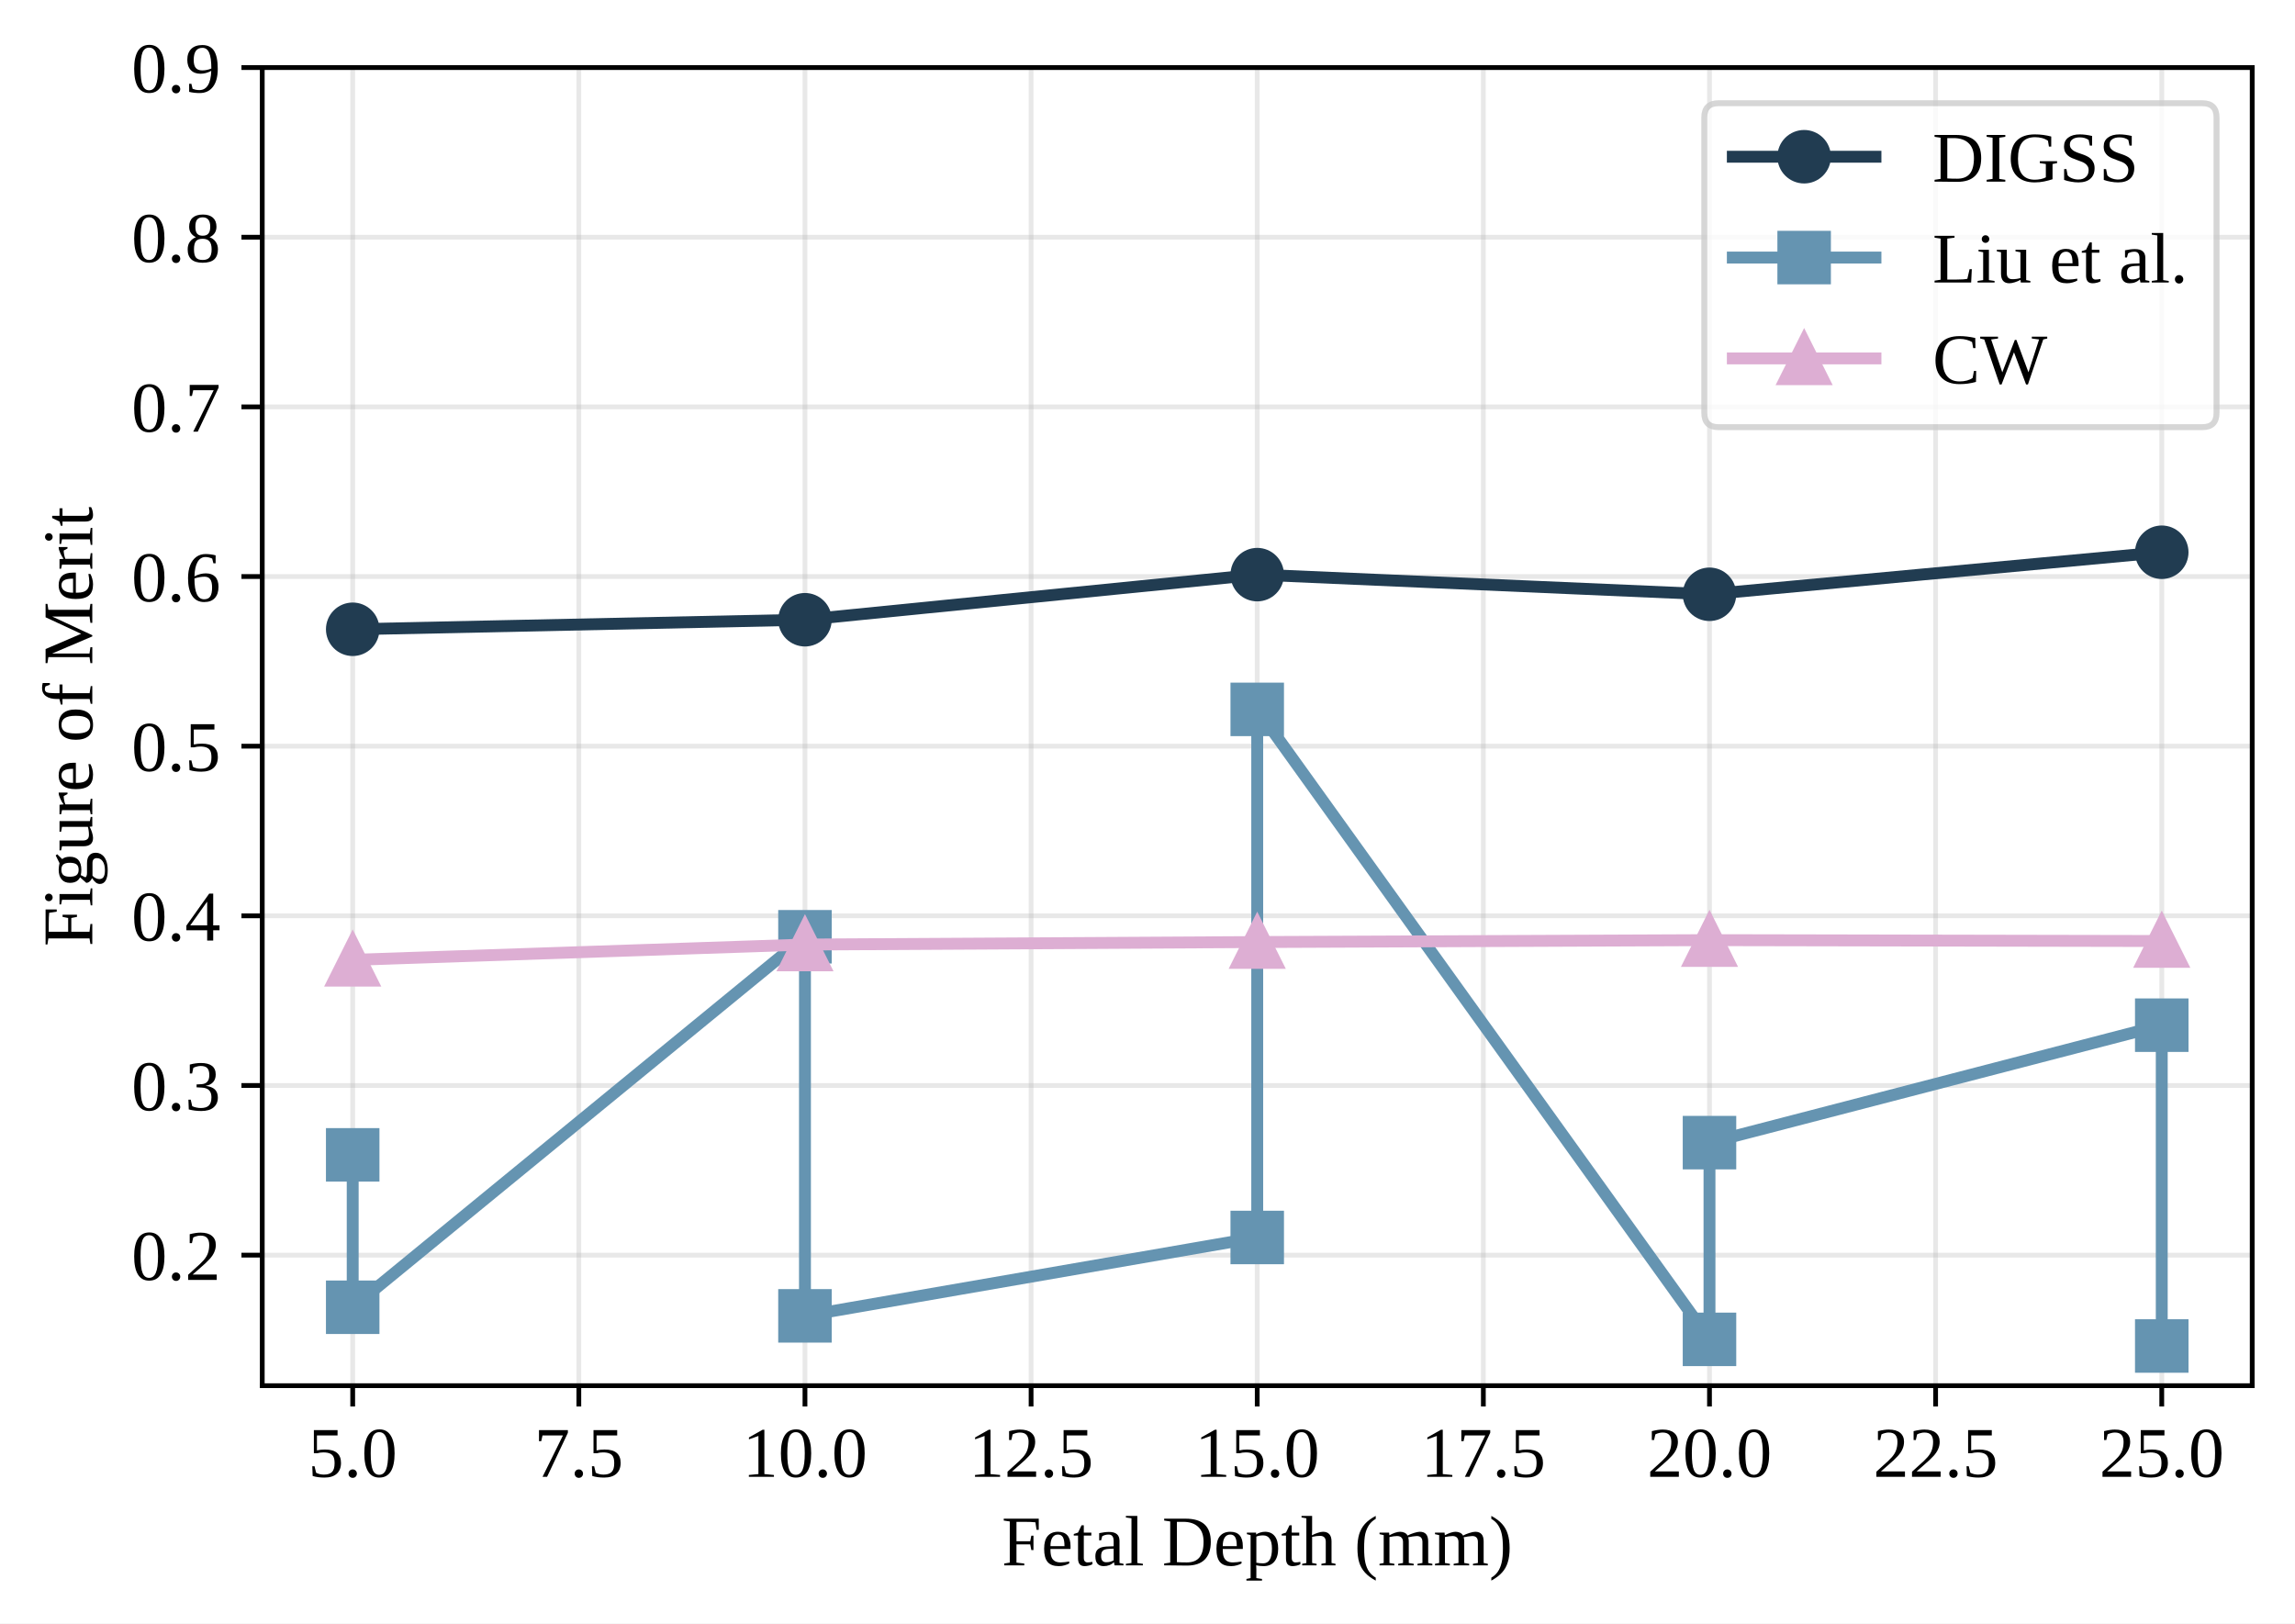
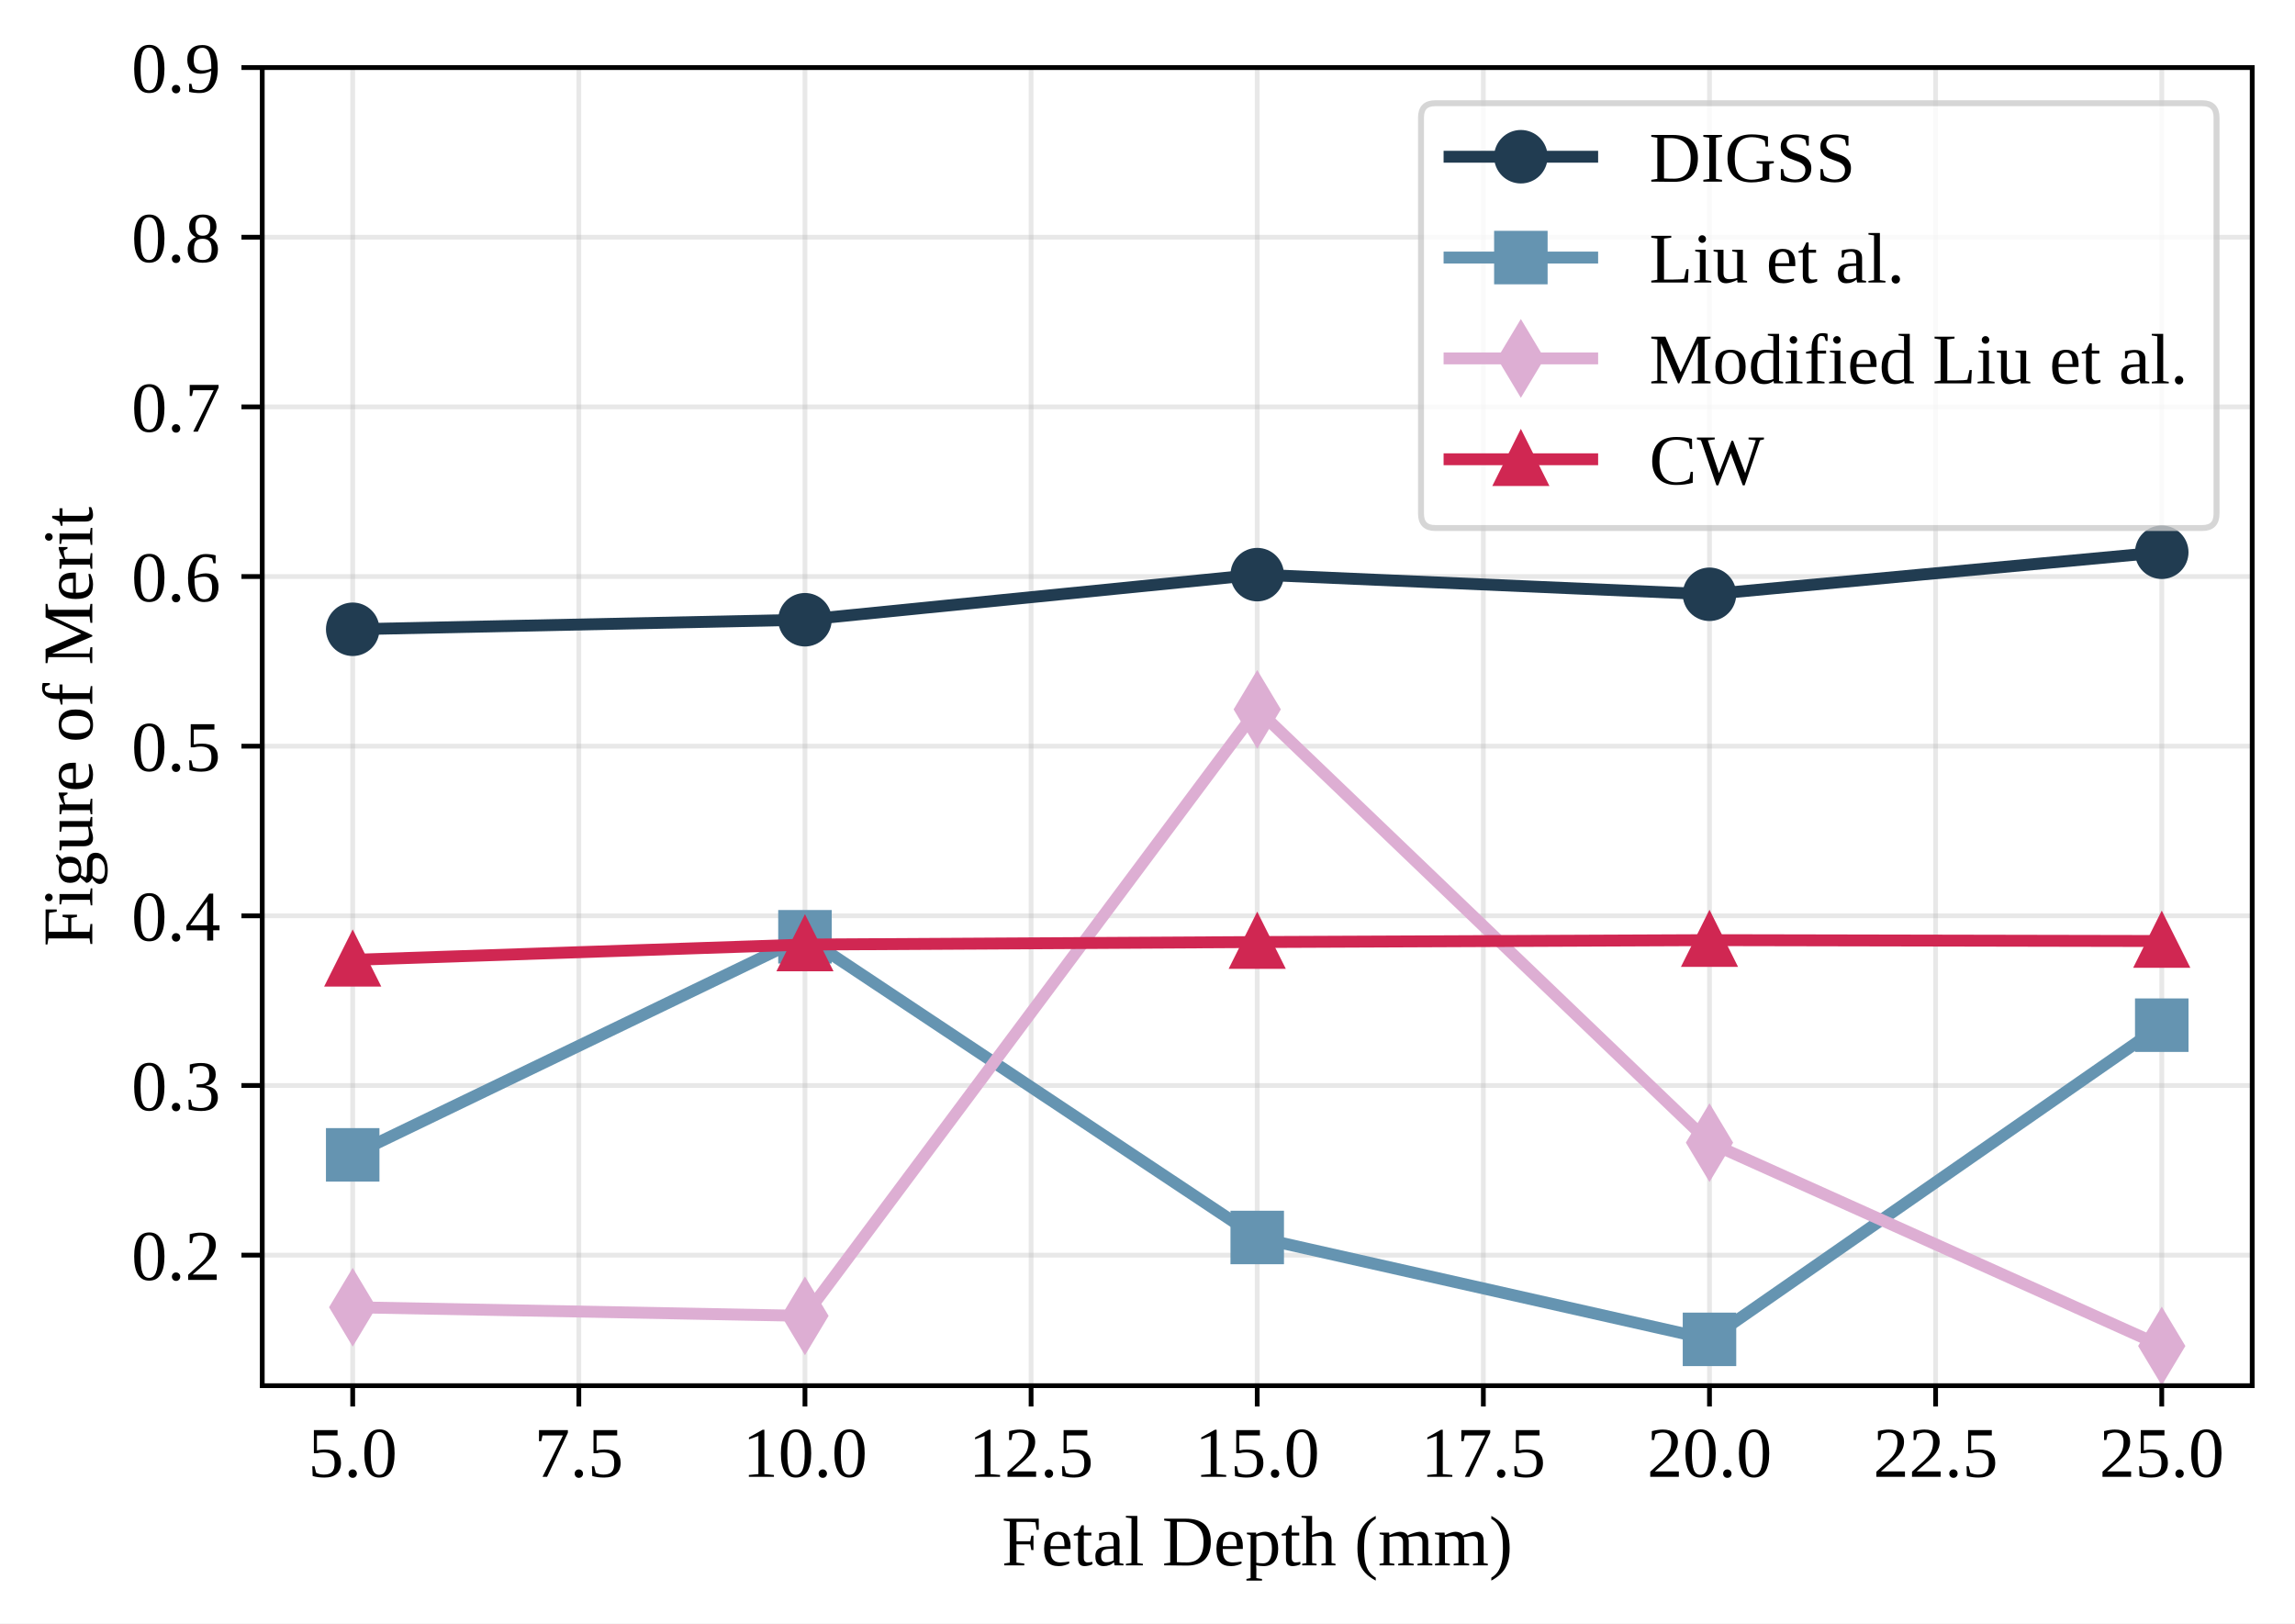
<svg xmlns="http://www.w3.org/2000/svg" xmlns:xlink="http://www.w3.org/1999/xlink" width="386.122pt" height="273.125pt" viewBox="0 0 386.122 273.125" version="1.1">
  <defs>
    <style type="text/css">*{stroke-linejoin: round; stroke-linecap: butt}</style>
  </defs>
  <g id="figure_1">
    <g id="patch_1">
      <path d="M 0 273.125  L 386.122 273.125  L 386.122 0  L 0 0  z " style="fill: #ffffff" />
    </g>
    <g id="axes_1">
      <g id="patch_2">
        <path d="M 44.122 233.126  L 378.922 233.126  L 378.922 11.366  L 44.122 11.366  z " style="fill: #ffffff" />
      </g>
      <g id="matplotlib.axis_1">
        <g id="xtick_1">
          <g id="line2d_1">
-             <path d="M 59.34 233.126  L 59.34 11.366  " clip-path="url(#pde5ec77774)" style="fill: none; stroke: #b0b0b0; stroke-opacity: 0.3; stroke-width: 0.8; stroke-linecap: square" />
+             <path d="M 59.34 233.126  L 59.34 11.366  " clip-path="url(#p1c61804d93)" style="fill: none; stroke: #b0b0b0; stroke-opacity: 0.3; stroke-width: 0.8; stroke-linecap: square" />
          </g>
          <g id="line2d_2">
            <defs>
-               <path id="mfdb73ccb0c" d="M 0 0  L 0 3.5  " style="stroke: #000000; stroke-width: 0.8" />
+               <path id="m19db5034b9" d="M 0 0  L 0 3.5  " style="stroke: #000000; stroke-width: 0.8" />
            </defs>
            <g>
-               <use xlink:href="#mfdb73ccb0c" x="59.34" y="233.126" style="stroke: #000000; stroke-width: 0.8" />
+               <use xlink:href="#m19db5034b9" x="59.34" y="233.126" style="stroke: #000000; stroke-width: 0.8" />
            </g>
          </g>
          <g id="text_1">
            <text style="font: 12px 'Times New Roman', 'Times', serif; text-anchor: middle" x="59.34" y="248.459" transform="rotate(-0 59.34006 248.4588)">5.0</text>
          </g>
        </g>
        <g id="xtick_2">
          <g id="line2d_3">
-             <path d="M 97.386 233.126  L 97.386 11.366  " clip-path="url(#pde5ec77774)" style="fill: none; stroke: #b0b0b0; stroke-opacity: 0.3; stroke-width: 0.8; stroke-linecap: square" />
+             <path d="M 97.386 233.126  L 97.386 11.366  " clip-path="url(#p1c61804d93)" style="fill: none; stroke: #b0b0b0; stroke-opacity: 0.3; stroke-width: 0.8; stroke-linecap: square" />
          </g>
          <g id="line2d_4">
            <g>
-               <use xlink:href="#mfdb73ccb0c" x="97.386" y="233.126" style="stroke: #000000; stroke-width: 0.8" />
+               <use xlink:href="#m19db5034b9" x="97.386" y="233.126" style="stroke: #000000; stroke-width: 0.8" />
            </g>
          </g>
          <g id="text_2">
            <text style="font: 12px 'Times New Roman', 'Times', serif; text-anchor: middle" x="97.386" y="248.459" transform="rotate(-0 97.38551 248.4588)">7.5</text>
          </g>
        </g>
        <g id="xtick_3">
          <g id="line2d_5">
-             <path d="M 135.431 233.126  L 135.431 11.366  " clip-path="url(#pde5ec77774)" style="fill: none; stroke: #b0b0b0; stroke-opacity: 0.3; stroke-width: 0.8; stroke-linecap: square" />
+             <path d="M 135.431 233.126  L 135.431 11.366  " clip-path="url(#p1c61804d93)" style="fill: none; stroke: #b0b0b0; stroke-opacity: 0.3; stroke-width: 0.8; stroke-linecap: square" />
          </g>
          <g id="line2d_6">
            <g>
-               <use xlink:href="#mfdb73ccb0c" x="135.431" y="233.126" style="stroke: #000000; stroke-width: 0.8" />
+               <use xlink:href="#m19db5034b9" x="135.431" y="233.126" style="stroke: #000000; stroke-width: 0.8" />
            </g>
          </g>
          <g id="text_3">
            <text style="font: 12px 'Times New Roman', 'Times', serif; text-anchor: middle" x="135.431" y="248.459" transform="rotate(-0 135.431 248.4588)">10.0</text>
          </g>
        </g>
        <g id="xtick_4">
          <g id="line2d_7">
-             <path d="M 173.476 233.126  L 173.476 11.366  " clip-path="url(#pde5ec77774)" style="fill: none; stroke: #b0b0b0; stroke-opacity: 0.3; stroke-width: 0.8; stroke-linecap: square" />
+             <path d="M 173.476 233.126  L 173.476 11.366  " clip-path="url(#p1c61804d93)" style="fill: none; stroke: #b0b0b0; stroke-opacity: 0.3; stroke-width: 0.8; stroke-linecap: square" />
          </g>
          <g id="line2d_8">
            <g>
-               <use xlink:href="#mfdb73ccb0c" x="173.476" y="233.126" style="stroke: #000000; stroke-width: 0.8" />
+               <use xlink:href="#m19db5034b9" x="173.476" y="233.126" style="stroke: #000000; stroke-width: 0.8" />
            </g>
          </g>
          <g id="text_4">
            <text style="font: 12px 'Times New Roman', 'Times', serif; text-anchor: middle" x="173.476" y="248.459" transform="rotate(-0 173.4764 248.4588)">12.5</text>
          </g>
        </g>
        <g id="xtick_5">
          <g id="line2d_9">
-             <path d="M 211.522 233.126  L 211.522 11.366  " clip-path="url(#pde5ec77774)" style="fill: none; stroke: #b0b0b0; stroke-opacity: 0.3; stroke-width: 0.8; stroke-linecap: square" />
+             <path d="M 211.522 233.126  L 211.522 11.366  " clip-path="url(#p1c61804d93)" style="fill: none; stroke: #b0b0b0; stroke-opacity: 0.3; stroke-width: 0.8; stroke-linecap: square" />
          </g>
          <g id="line2d_10">
            <g>
-               <use xlink:href="#mfdb73ccb0c" x="211.522" y="233.126" style="stroke: #000000; stroke-width: 0.8" />
+               <use xlink:href="#m19db5034b9" x="211.522" y="233.126" style="stroke: #000000; stroke-width: 0.8" />
            </g>
          </g>
          <g id="text_5">
            <text style="font: 12px 'Times New Roman', 'Times', serif; text-anchor: middle" x="211.522" y="248.459" transform="rotate(-0 211.5219 248.4588)">15.0</text>
          </g>
        </g>
        <g id="xtick_6">
          <g id="line2d_11">
-             <path d="M 249.567 233.126  L 249.567 11.366  " clip-path="url(#pde5ec77774)" style="fill: none; stroke: #b0b0b0; stroke-opacity: 0.3; stroke-width: 0.8; stroke-linecap: square" />
+             <path d="M 249.567 233.126  L 249.567 11.366  " clip-path="url(#p1c61804d93)" style="fill: none; stroke: #b0b0b0; stroke-opacity: 0.3; stroke-width: 0.8; stroke-linecap: square" />
          </g>
          <g id="line2d_12">
            <g>
-               <use xlink:href="#mfdb73ccb0c" x="249.567" y="233.126" style="stroke: #000000; stroke-width: 0.8" />
+               <use xlink:href="#m19db5034b9" x="249.567" y="233.126" style="stroke: #000000; stroke-width: 0.8" />
            </g>
          </g>
          <g id="text_6">
            <text style="font: 12px 'Times New Roman', 'Times', serif; text-anchor: middle" x="249.567" y="248.459" transform="rotate(-0 249.5673 248.4588)">17.5</text>
          </g>
        </g>
        <g id="xtick_7">
          <g id="line2d_13">
-             <path d="M 287.613 233.126  L 287.613 11.366  " clip-path="url(#pde5ec77774)" style="fill: none; stroke: #b0b0b0; stroke-opacity: 0.3; stroke-width: 0.8; stroke-linecap: square" />
+             <path d="M 287.613 233.126  L 287.613 11.366  " clip-path="url(#p1c61804d93)" style="fill: none; stroke: #b0b0b0; stroke-opacity: 0.3; stroke-width: 0.8; stroke-linecap: square" />
          </g>
          <g id="line2d_14">
            <g>
-               <use xlink:href="#mfdb73ccb0c" x="287.613" y="233.126" style="stroke: #000000; stroke-width: 0.8" />
+               <use xlink:href="#m19db5034b9" x="287.613" y="233.126" style="stroke: #000000; stroke-width: 0.8" />
            </g>
          </g>
          <g id="text_7">
            <text style="font: 12px 'Times New Roman', 'Times', serif; text-anchor: middle" x="287.613" y="248.459" transform="rotate(-0 287.6128 248.4588)">20.0</text>
          </g>
        </g>
        <g id="xtick_8">
          <g id="line2d_15">
-             <path d="M 325.658 233.126  L 325.658 11.366  " clip-path="url(#pde5ec77774)" style="fill: none; stroke: #b0b0b0; stroke-opacity: 0.3; stroke-width: 0.8; stroke-linecap: square" />
+             <path d="M 325.658 233.126  L 325.658 11.366  " clip-path="url(#p1c61804d93)" style="fill: none; stroke: #b0b0b0; stroke-opacity: 0.3; stroke-width: 0.8; stroke-linecap: square" />
          </g>
          <g id="line2d_16">
            <g>
-               <use xlink:href="#mfdb73ccb0c" x="325.658" y="233.126" style="stroke: #000000; stroke-width: 0.8" />
+               <use xlink:href="#m19db5034b9" x="325.658" y="233.126" style="stroke: #000000; stroke-width: 0.8" />
            </g>
          </g>
          <g id="text_8">
            <text style="font: 12px 'Times New Roman', 'Times', serif; text-anchor: middle" x="325.658" y="248.459" transform="rotate(-0 325.6582 248.4588)">22.5</text>
          </g>
        </g>
        <g id="xtick_9">
          <g id="line2d_17">
-             <path d="M 363.704 233.126  L 363.704 11.366  " clip-path="url(#pde5ec77774)" style="fill: none; stroke: #b0b0b0; stroke-opacity: 0.3; stroke-width: 0.8; stroke-linecap: square" />
+             <path d="M 363.704 233.126  L 363.704 11.366  " clip-path="url(#p1c61804d93)" style="fill: none; stroke: #b0b0b0; stroke-opacity: 0.3; stroke-width: 0.8; stroke-linecap: square" />
          </g>
          <g id="line2d_18">
            <g>
-               <use xlink:href="#mfdb73ccb0c" x="363.704" y="233.126" style="stroke: #000000; stroke-width: 0.8" />
+               <use xlink:href="#m19db5034b9" x="363.704" y="233.126" style="stroke: #000000; stroke-width: 0.8" />
            </g>
          </g>
          <g id="text_9">
            <text style="font: 12px 'Times New Roman', 'Times', serif; text-anchor: middle" x="363.704" y="248.459" transform="rotate(-0 363.7037 248.4588)">25.0</text>
          </g>
        </g>
        <g id="text_10">
          <text style="font: 12px 'Times New Roman', 'Times', serif; text-anchor: middle" x="211.522" y="263.358" transform="rotate(-0 211.5219 263.3581)">Fetal Depth (mm)</text>
        </g>
      </g>
      <g id="matplotlib.axis_2">
        <g id="ytick_1">
          <g id="line2d_19">
-             <path d="M 44.122 211.165  L 378.922 211.165  " clip-path="url(#pde5ec77774)" style="fill: none; stroke: #b0b0b0; stroke-opacity: 0.3; stroke-width: 0.8; stroke-linecap: square" />
+             <path d="M 44.122 211.165  L 378.922 211.165  " clip-path="url(#p1c61804d93)" style="fill: none; stroke: #b0b0b0; stroke-opacity: 0.3; stroke-width: 0.8; stroke-linecap: square" />
          </g>
          <g id="line2d_20">
            <defs>
-               <path id="m266ffdb6f4" d="M 0 0  L -3.5 0  " style="stroke: #000000; stroke-width: 0.8" />
+               <path id="mf9918cbcaa" d="M 0 0  L -3.5 0  " style="stroke: #000000; stroke-width: 0.8" />
            </defs>
            <g>
-               <use xlink:href="#m266ffdb6f4" x="44.122" y="211.165" style="stroke: #000000; stroke-width: 0.8" />
+               <use xlink:href="#mf9918cbcaa" x="44.122" y="211.165" style="stroke: #000000; stroke-width: 0.8" />
            </g>
          </g>
          <g id="text_11">
            <text style="font: 12px 'Times New Roman', 'Times', serif; text-anchor: end" x="37.122" y="215.331" transform="rotate(-0 37.12188 215.3314)">0.2</text>
          </g>
        </g>
        <g id="ytick_2">
          <g id="line2d_21">
-             <path d="M 44.122 182.622  L 378.922 182.622  " clip-path="url(#pde5ec77774)" style="fill: none; stroke: #b0b0b0; stroke-opacity: 0.3; stroke-width: 0.8; stroke-linecap: square" />
+             <path d="M 44.122 182.622  L 378.922 182.622  " clip-path="url(#p1c61804d93)" style="fill: none; stroke: #b0b0b0; stroke-opacity: 0.3; stroke-width: 0.8; stroke-linecap: square" />
          </g>
          <g id="line2d_22">
            <g>
-               <use xlink:href="#m266ffdb6f4" x="44.122" y="182.622" style="stroke: #000000; stroke-width: 0.8" />
+               <use xlink:href="#mf9918cbcaa" x="44.122" y="182.622" style="stroke: #000000; stroke-width: 0.8" />
            </g>
          </g>
          <g id="text_12">
            <text style="font: 12px 'Times New Roman', 'Times', serif; text-anchor: end" x="37.122" y="186.789" transform="rotate(-0 37.12188 186.7887)">0.3</text>
          </g>
        </g>
        <g id="ytick_3">
          <g id="line2d_23">
-             <path d="M 44.122 154.08  L 378.922 154.08  " clip-path="url(#pde5ec77774)" style="fill: none; stroke: #b0b0b0; stroke-opacity: 0.3; stroke-width: 0.8; stroke-linecap: square" />
+             <path d="M 44.122 154.08  L 378.922 154.08  " clip-path="url(#p1c61804d93)" style="fill: none; stroke: #b0b0b0; stroke-opacity: 0.3; stroke-width: 0.8; stroke-linecap: square" />
          </g>
          <g id="line2d_24">
            <g>
-               <use xlink:href="#m266ffdb6f4" x="44.122" y="154.08" style="stroke: #000000; stroke-width: 0.8" />
+               <use xlink:href="#mf9918cbcaa" x="44.122" y="154.08" style="stroke: #000000; stroke-width: 0.8" />
            </g>
          </g>
          <g id="text_13">
            <text style="font: 12px 'Times New Roman', 'Times', serif; text-anchor: end" x="37.122" y="158.246" transform="rotate(-0 37.12188 158.246)">0.4</text>
          </g>
        </g>
        <g id="ytick_4">
          <g id="line2d_25">
-             <path d="M 44.122 125.537  L 378.922 125.537  " clip-path="url(#pde5ec77774)" style="fill: none; stroke: #b0b0b0; stroke-opacity: 0.3; stroke-width: 0.8; stroke-linecap: square" />
+             <path d="M 44.122 125.537  L 378.922 125.537  " clip-path="url(#p1c61804d93)" style="fill: none; stroke: #b0b0b0; stroke-opacity: 0.3; stroke-width: 0.8; stroke-linecap: square" />
          </g>
          <g id="line2d_26">
            <g>
-               <use xlink:href="#m266ffdb6f4" x="44.122" y="125.537" style="stroke: #000000; stroke-width: 0.8" />
+               <use xlink:href="#mf9918cbcaa" x="44.122" y="125.537" style="stroke: #000000; stroke-width: 0.8" />
            </g>
          </g>
          <g id="text_14">
            <text style="font: 12px 'Times New Roman', 'Times', serif; text-anchor: end" x="37.122" y="129.703" transform="rotate(-0 37.12188 129.7033)">0.5</text>
          </g>
        </g>
        <g id="ytick_5">
          <g id="line2d_27">
-             <path d="M 44.122 96.994  L 378.922 96.994  " clip-path="url(#pde5ec77774)" style="fill: none; stroke: #b0b0b0; stroke-opacity: 0.3; stroke-width: 0.8; stroke-linecap: square" />
+             <path d="M 44.122 96.994  L 378.922 96.994  " clip-path="url(#p1c61804d93)" style="fill: none; stroke: #b0b0b0; stroke-opacity: 0.3; stroke-width: 0.8; stroke-linecap: square" />
          </g>
          <g id="line2d_28">
            <g>
-               <use xlink:href="#m266ffdb6f4" x="44.122" y="96.994" style="stroke: #000000; stroke-width: 0.8" />
+               <use xlink:href="#mf9918cbcaa" x="44.122" y="96.994" style="stroke: #000000; stroke-width: 0.8" />
            </g>
          </g>
          <g id="text_15">
            <text style="font: 12px 'Times New Roman', 'Times', serif; text-anchor: end" x="37.122" y="101.161" transform="rotate(-0 37.12188 101.1606)">0.6</text>
          </g>
        </g>
        <g id="ytick_6">
          <g id="line2d_29">
-             <path d="M 44.122 68.452  L 378.922 68.452  " clip-path="url(#pde5ec77774)" style="fill: none; stroke: #b0b0b0; stroke-opacity: 0.3; stroke-width: 0.8; stroke-linecap: square" />
+             <path d="M 44.122 68.452  L 378.922 68.452  " clip-path="url(#p1c61804d93)" style="fill: none; stroke: #b0b0b0; stroke-opacity: 0.3; stroke-width: 0.8; stroke-linecap: square" />
          </g>
          <g id="line2d_30">
            <g>
-               <use xlink:href="#m266ffdb6f4" x="44.122" y="68.452" style="stroke: #000000; stroke-width: 0.8" />
+               <use xlink:href="#mf9918cbcaa" x="44.122" y="68.452" style="stroke: #000000; stroke-width: 0.8" />
            </g>
          </g>
          <g id="text_16">
            <text style="font: 12px 'Times New Roman', 'Times', serif; text-anchor: end" x="37.122" y="72.618" transform="rotate(-0 37.12188 72.61791)">0.7</text>
          </g>
        </g>
        <g id="ytick_7">
          <g id="line2d_31">
-             <path d="M 44.122 39.909  L 378.922 39.909  " clip-path="url(#pde5ec77774)" style="fill: none; stroke: #b0b0b0; stroke-opacity: 0.3; stroke-width: 0.8; stroke-linecap: square" />
+             <path d="M 44.122 39.909  L 378.922 39.909  " clip-path="url(#p1c61804d93)" style="fill: none; stroke: #b0b0b0; stroke-opacity: 0.3; stroke-width: 0.8; stroke-linecap: square" />
          </g>
          <g id="line2d_32">
            <g>
-               <use xlink:href="#m266ffdb6f4" x="44.122" y="39.909" style="stroke: #000000; stroke-width: 0.8" />
+               <use xlink:href="#mf9918cbcaa" x="44.122" y="39.909" style="stroke: #000000; stroke-width: 0.8" />
            </g>
          </g>
          <g id="text_17">
            <text style="font: 12px 'Times New Roman', 'Times', serif; text-anchor: end" x="37.122" y="44.075" transform="rotate(-0 37.12188 44.07521)">0.8</text>
          </g>
        </g>
        <g id="ytick_8">
          <g id="line2d_33">
-             <path d="M 44.122 11.366  L 378.922 11.366  " clip-path="url(#pde5ec77774)" style="fill: none; stroke: #b0b0b0; stroke-opacity: 0.3; stroke-width: 0.8; stroke-linecap: square" />
+             <path d="M 44.122 11.366  L 378.922 11.366  " clip-path="url(#p1c61804d93)" style="fill: none; stroke: #b0b0b0; stroke-opacity: 0.3; stroke-width: 0.8; stroke-linecap: square" />
          </g>
          <g id="line2d_34">
            <g>
-               <use xlink:href="#m266ffdb6f4" x="44.122" y="11.366" style="stroke: #000000; stroke-width: 0.8" />
+               <use xlink:href="#mf9918cbcaa" x="44.122" y="11.366" style="stroke: #000000; stroke-width: 0.8" />
            </g>
          </g>
          <g id="text_18">
            <text style="font: 12px 'Times New Roman', 'Times', serif; text-anchor: end" x="37.122" y="15.533" transform="rotate(-0 37.12188 15.5325)">0.9</text>
          </g>
        </g>
        <g id="text_19">
          <text style="font: 12px 'Times New Roman', 'Times', serif; text-anchor: middle" x="15.533" y="122.246" transform="rotate(-90 15.5325 122.2463)">Figure of Merit</text>
        </g>
      </g>
      <g id="line2d_35">
-         <path d="M 59.34 105.87  L 135.431 104.264  L 211.522 96.676  L 287.613 99.982  L 363.704 92.909  " clip-path="url(#pde5ec77774)" style="fill: none; stroke: #213c51; stroke-width: 2; stroke-linecap: square" />
+         <path d="M 59.34 105.87  L 135.431 104.264  L 211.522 96.676  L 287.613 99.982  L 363.704 92.909  " clip-path="url(#p1c61804d93)" style="fill: none; stroke: #213c51; stroke-width: 2; stroke-linecap: square" />
        <defs>
-           <path id="mf6396aa6d9" d="M 0 4  C 1.061 4 2.078 3.579 2.828 2.828  C 3.579 2.078 4 1.061 4 0  C 4 -1.061 3.579 -2.078 2.828 -2.828  C 2.078 -3.579 1.061 -4 0 -4  C -1.061 -4 -2.078 -3.579 -2.828 -2.828  C -3.579 -2.078 -4 -1.061 -4 0  C -4 1.061 -3.579 2.078 -2.828 2.828  C -2.078 3.579 -1.061 4 0 4  z " style="stroke: #213c51" />
+           <path id="md6d02b0b9a" d="M 0 4  C 1.061 4 2.078 3.579 2.828 2.828  C 3.579 2.078 4 1.061 4 0  C 4 -1.061 3.579 -2.078 2.828 -2.828  C 2.078 -3.579 1.061 -4 0 -4  C -1.061 -4 -2.078 -3.579 -2.828 -2.828  C -3.579 -2.078 -4 -1.061 -4 0  C -4 1.061 -3.579 2.078 -2.828 2.828  C -2.078 3.579 -1.061 4 0 4  z " style="stroke: #213c51" />
        </defs>
-         <g clip-path="url(#pde5ec77774)">
-           <use xlink:href="#mf6396aa6d9" x="59.34" y="105.87" style="fill: #213c51; stroke: #213c51" />
-           <use xlink:href="#mf6396aa6d9" x="135.431" y="104.264" style="fill: #213c51; stroke: #213c51" />
-           <use xlink:href="#mf6396aa6d9" x="211.522" y="96.676" style="fill: #213c51; stroke: #213c51" />
-           <use xlink:href="#mf6396aa6d9" x="287.613" y="99.982" style="fill: #213c51; stroke: #213c51" />
-           <use xlink:href="#mf6396aa6d9" x="363.704" y="92.909" style="fill: #213c51; stroke: #213c51" />
+         <g clip-path="url(#p1c61804d93)">
+           <use xlink:href="#md6d02b0b9a" x="59.34" y="105.87" style="fill: #213c51; stroke: #213c51" />
+           <use xlink:href="#md6d02b0b9a" x="135.431" y="104.264" style="fill: #213c51; stroke: #213c51" />
+           <use xlink:href="#md6d02b0b9a" x="211.522" y="96.676" style="fill: #213c51; stroke: #213c51" />
+           <use xlink:href="#md6d02b0b9a" x="287.613" y="99.982" style="fill: #213c51; stroke: #213c51" />
+           <use xlink:href="#md6d02b0b9a" x="363.704" y="92.909" style="fill: #213c51; stroke: #213c51" />
        </g>
      </g>
      <g id="line2d_36">
-         <path d="M 59.34 194.292  L 59.34 219.93  L 135.431 157.601  L 135.431 221.378  L 211.522 208.192  L 211.522 119.346  L 287.613 225.333  L 287.613 192.236  L 363.704 172.475  L 363.704 226.449  " clip-path="url(#pde5ec77774)" style="fill: none; stroke: #6594b1; stroke-width: 2; stroke-linecap: square" />
+         <path d="M 59.34 194.292  L 135.431 157.601  L 211.522 208.192  L 287.613 225.333  L 363.704 172.475  " clip-path="url(#p1c61804d93)" style="fill: none; stroke: #6594b1; stroke-width: 2; stroke-linecap: square" />
        <defs>
-           <path id="ma4a8af7bca" d="M -4 4  L 4 4  L 4 -4  L -4 -4  z " style="stroke: #6594b1; stroke-linejoin: miter" />
+           <path id="m498298617b" d="M -4 4  L 4 4  L 4 -4  L -4 -4  z " style="stroke: #6594b1; stroke-linejoin: miter" />
        </defs>
-         <g clip-path="url(#pde5ec77774)">
-           <use xlink:href="#ma4a8af7bca" x="59.34" y="194.292" style="fill: #6594b1; stroke: #6594b1; stroke-linejoin: miter" />
-           <use xlink:href="#ma4a8af7bca" x="59.34" y="219.93" style="fill: #6594b1; stroke: #6594b1; stroke-linejoin: miter" />
-           <use xlink:href="#ma4a8af7bca" x="135.431" y="157.601" style="fill: #6594b1; stroke: #6594b1; stroke-linejoin: miter" />
-           <use xlink:href="#ma4a8af7bca" x="135.431" y="221.378" style="fill: #6594b1; stroke: #6594b1; stroke-linejoin: miter" />
-           <use xlink:href="#ma4a8af7bca" x="211.522" y="208.192" style="fill: #6594b1; stroke: #6594b1; stroke-linejoin: miter" />
-           <use xlink:href="#ma4a8af7bca" x="211.522" y="119.346" style="fill: #6594b1; stroke: #6594b1; stroke-linejoin: miter" />
-           <use xlink:href="#ma4a8af7bca" x="287.613" y="225.333" style="fill: #6594b1; stroke: #6594b1; stroke-linejoin: miter" />
-           <use xlink:href="#ma4a8af7bca" x="287.613" y="192.236" style="fill: #6594b1; stroke: #6594b1; stroke-linejoin: miter" />
-           <use xlink:href="#ma4a8af7bca" x="363.704" y="172.475" style="fill: #6594b1; stroke: #6594b1; stroke-linejoin: miter" />
-           <use xlink:href="#ma4a8af7bca" x="363.704" y="226.449" style="fill: #6594b1; stroke: #6594b1; stroke-linejoin: miter" />
+         <g clip-path="url(#p1c61804d93)">
+           <use xlink:href="#m498298617b" x="59.34" y="194.292" style="fill: #6594b1; stroke: #6594b1; stroke-linejoin: miter" />
+           <use xlink:href="#m498298617b" x="135.431" y="157.601" style="fill: #6594b1; stroke: #6594b1; stroke-linejoin: miter" />
+           <use xlink:href="#m498298617b" x="211.522" y="208.192" style="fill: #6594b1; stroke: #6594b1; stroke-linejoin: miter" />
+           <use xlink:href="#m498298617b" x="287.613" y="225.333" style="fill: #6594b1; stroke: #6594b1; stroke-linejoin: miter" />
+           <use xlink:href="#m498298617b" x="363.704" y="172.475" style="fill: #6594b1; stroke: #6594b1; stroke-linejoin: miter" />
        </g>
      </g>
      <g id="line2d_37">
-         <path d="M 59.34 161.481  L 135.431 158.911  L 211.522 158.49  L 287.613 158.169  L 363.704 158.316  " clip-path="url(#pde5ec77774)" style="fill: none; stroke: #ddaed3; stroke-width: 2; stroke-linecap: square" />
+         <path d="M 59.34 219.93  L 135.431 221.378  L 211.522 119.346  L 287.613 192.236  L 363.704 226.449  " clip-path="url(#p1c61804d93)" style="fill: none; stroke: #ddaed3; stroke-width: 2; stroke-linecap: square" />
        <defs>
-           <path id="mfe663d07f4" d="M 0 -4  L -4 4  L 4 4  z " style="stroke: #ddaed3; stroke-linejoin: miter" />
+           <path id="m00a3f04462" d="M -0 5.657  L 3.394 0  L 0 -5.657  L -3.394 -0  z " style="stroke: #ddaed3; stroke-linejoin: miter" />
        </defs>
-         <g clip-path="url(#pde5ec77774)">
-           <use xlink:href="#mfe663d07f4" x="59.34" y="161.481" style="fill: #ddaed3; stroke: #ddaed3; stroke-linejoin: miter" />
-           <use xlink:href="#mfe663d07f4" x="135.431" y="158.911" style="fill: #ddaed3; stroke: #ddaed3; stroke-linejoin: miter" />
-           <use xlink:href="#mfe663d07f4" x="211.522" y="158.49" style="fill: #ddaed3; stroke: #ddaed3; stroke-linejoin: miter" />
-           <use xlink:href="#mfe663d07f4" x="287.613" y="158.169" style="fill: #ddaed3; stroke: #ddaed3; stroke-linejoin: miter" />
-           <use xlink:href="#mfe663d07f4" x="363.704" y="158.316" style="fill: #ddaed3; stroke: #ddaed3; stroke-linejoin: miter" />
+         <g clip-path="url(#p1c61804d93)">
+           <use xlink:href="#m00a3f04462" x="59.34" y="219.93" style="fill: #ddaed3; stroke: #ddaed3; stroke-linejoin: miter" />
+           <use xlink:href="#m00a3f04462" x="135.431" y="221.378" style="fill: #ddaed3; stroke: #ddaed3; stroke-linejoin: miter" />
+           <use xlink:href="#m00a3f04462" x="211.522" y="119.346" style="fill: #ddaed3; stroke: #ddaed3; stroke-linejoin: miter" />
+           <use xlink:href="#m00a3f04462" x="287.613" y="192.236" style="fill: #ddaed3; stroke: #ddaed3; stroke-linejoin: miter" />
+           <use xlink:href="#m00a3f04462" x="363.704" y="226.449" style="fill: #ddaed3; stroke: #ddaed3; stroke-linejoin: miter" />
+         </g>
+       </g>
+       <g id="line2d_38">
+         <path d="M 59.34 161.481  L 135.431 158.911  L 211.522 158.49  L 287.613 158.169  L 363.704 158.316  " clip-path="url(#p1c61804d93)" style="fill: none; stroke: #d02752; stroke-width: 2; stroke-linecap: square" />
+         <defs>
+           <path id="m8d5e8467da" d="M 0 -4  L -4 4  L 4 4  z " style="stroke: #d02752; stroke-linejoin: miter" />
+         </defs>
+         <g clip-path="url(#p1c61804d93)">
+           <use xlink:href="#m8d5e8467da" x="59.34" y="161.481" style="fill: #d02752; stroke: #d02752; stroke-linejoin: miter" />
+           <use xlink:href="#m8d5e8467da" x="135.431" y="158.911" style="fill: #d02752; stroke: #d02752; stroke-linejoin: miter" />
+           <use xlink:href="#m8d5e8467da" x="211.522" y="158.49" style="fill: #d02752; stroke: #d02752; stroke-linejoin: miter" />
+           <use xlink:href="#m8d5e8467da" x="287.613" y="158.169" style="fill: #d02752; stroke: #d02752; stroke-linejoin: miter" />
+           <use xlink:href="#m8d5e8467da" x="363.704" y="158.316" style="fill: #d02752; stroke: #d02752; stroke-linejoin: miter" />
        </g>
      </g>
      <g id="patch_3">
        <path d="M 44.122 233.126  L 44.122 11.366  " style="fill: none; stroke: #000000; stroke-width: 0.8; stroke-linejoin: miter; stroke-linecap: square" />
      </g>
      <g id="patch_4">
        <path d="M 378.922 233.126  L 378.922 11.366  " style="fill: none; stroke: #000000; stroke-width: 0.8; stroke-linejoin: miter; stroke-linecap: square" />
      </g>
      <g id="patch_5">
        <path d="M 44.122 233.126  L 378.922 233.126  " style="fill: none; stroke: #000000; stroke-width: 0.8; stroke-linejoin: miter; stroke-linecap: square" />
      </g>
      <g id="patch_6">
        <path d="M 44.122 11.366  L 378.922 11.366  " style="fill: none; stroke: #000000; stroke-width: 0.8; stroke-linejoin: miter; stroke-linecap: square" />
      </g>
      <g id="legend_1">
        <g id="patch_7">
-           <path d="M 289.137 71.867  L 370.522 71.867  Q 372.922 71.867 372.922 69.467  L 372.922 19.766  Q 372.922 17.366 370.522 17.366  L 289.137 17.366  Q 286.738 17.366 286.738 19.766  L 286.738 69.467  Q 286.738 71.867 289.137 71.867  z " style="fill: #ffffff; opacity: 0.8; stroke: #cccccc; stroke-linejoin: miter" />
-         </g>
-         <g id="line2d_38">
-           <path d="M 291.538 26.366  L 303.538 26.366  L 315.538 26.366  " style="fill: none; stroke: #213c51; stroke-width: 2; stroke-linecap: square" />
+           <path d="M 241.477 88.834  L 370.522 88.834  Q 372.922 88.834 372.922 86.434  L 372.922 19.766  Q 372.922 17.366 370.522 17.366  L 241.477 17.366  Q 239.077 17.366 239.077 19.766  L 239.077 86.434  Q 239.077 88.834 241.477 88.834  z " style="fill: #ffffff; opacity: 0.8; stroke: #cccccc; stroke-linejoin: miter" />
+         </g>
+         <g id="line2d_39">
+           <path d="M 243.877 26.366  L 255.877 26.366  L 267.877 26.366  " style="fill: none; stroke: #213c51; stroke-width: 2; stroke-linecap: square" />
          <g>
-             <use xlink:href="#mf6396aa6d9" x="303.538" y="26.366" style="fill: #213c51; stroke: #213c51" />
+             <use xlink:href="#md6d02b0b9a" x="255.877" y="26.366" style="fill: #213c51; stroke: #213c51" />
          </g>
        </g>
        <g id="text_20">
-           <text style="font: 12px 'Times New Roman', 'Times', serif; text-anchor: start" x="325.137" y="30.566" transform="rotate(-0 325.1375 30.56625)">DIGSS</text>
-         </g>
-         <g id="line2d_39">
-           <path d="M 291.538 43.333  L 303.538 43.333  L 315.538 43.333  " style="fill: none; stroke: #6594b1; stroke-width: 2; stroke-linecap: square" />
+           <text style="font: 12px 'Times New Roman', 'Times', serif; text-anchor: start" x="277.477" y="30.566" transform="rotate(-0 277.4769 30.56625)">DIGSS</text>
+         </g>
+         <g id="line2d_40">
+           <path d="M 243.877 43.333  L 255.877 43.333  L 267.877 43.333  " style="fill: none; stroke: #6594b1; stroke-width: 2; stroke-linecap: square" />
          <g>
-             <use xlink:href="#ma4a8af7bca" x="303.538" y="43.333" style="fill: #6594b1; stroke: #6594b1; stroke-linejoin: miter" />
+             <use xlink:href="#m498298617b" x="255.877" y="43.333" style="fill: #6594b1; stroke: #6594b1; stroke-linejoin: miter" />
          </g>
        </g>
        <g id="text_21">
-           <text style="font: 12px 'Times New Roman', 'Times', serif; text-anchor: start" x="325.137" y="47.533" transform="rotate(-0 325.1375 47.53312)">Liu et al.</text>
-         </g>
-         <g id="line2d_40">
-           <path d="M 291.538 60.3  L 303.538 60.3  L 315.538 60.3  " style="fill: none; stroke: #ddaed3; stroke-width: 2; stroke-linecap: square" />
+           <text style="font: 12px 'Times New Roman', 'Times', serif; text-anchor: start" x="277.477" y="47.533" transform="rotate(-0 277.4769 47.53312)">Liu et al.</text>
+         </g>
+         <g id="line2d_41">
+           <path d="M 243.877 60.3  L 255.877 60.3  L 267.877 60.3  " style="fill: none; stroke: #ddaed3; stroke-width: 2; stroke-linecap: square" />
          <g>
-             <use xlink:href="#mfe663d07f4" x="303.538" y="60.3" style="fill: #ddaed3; stroke: #ddaed3; stroke-linejoin: miter" />
+             <use xlink:href="#m00a3f04462" x="255.877" y="60.3" style="fill: #ddaed3; stroke: #ddaed3; stroke-linejoin: miter" />
          </g>
        </g>
        <g id="text_22">
-           <text style="font: 12px 'Times New Roman', 'Times', serif; text-anchor: start" x="325.137" y="64.5" transform="rotate(-0 325.1375 64.5)">CW</text>
+           <text style="font: 12px 'Times New Roman', 'Times', serif; text-anchor: start" x="277.477" y="64.5" transform="rotate(-0 277.4769 64.5)">Modified Liu et al.</text>
+         </g>
+         <g id="line2d_42">
+           <path d="M 243.877 77.267  L 255.877 77.267  L 267.877 77.267  " style="fill: none; stroke: #d02752; stroke-width: 2; stroke-linecap: square" />
+           <g>
+             <use xlink:href="#m8d5e8467da" x="255.877" y="77.267" style="fill: #d02752; stroke: #d02752; stroke-linejoin: miter" />
+           </g>
+         </g>
+         <g id="text_23">
+           <text style="font: 12px 'Times New Roman', 'Times', serif; text-anchor: start" x="277.477" y="81.467" transform="rotate(-0 277.4769 81.46688)">CW</text>
        </g>
      </g>
    </g>
  </g>
  <defs>
-     <clipPath id="pde5ec77774">
+     <clipPath id="p1c61804d93">
      <rect x="44.122" y="11.366" width="334.8" height="221.76" />
    </clipPath>
  </defs>
</svg>
